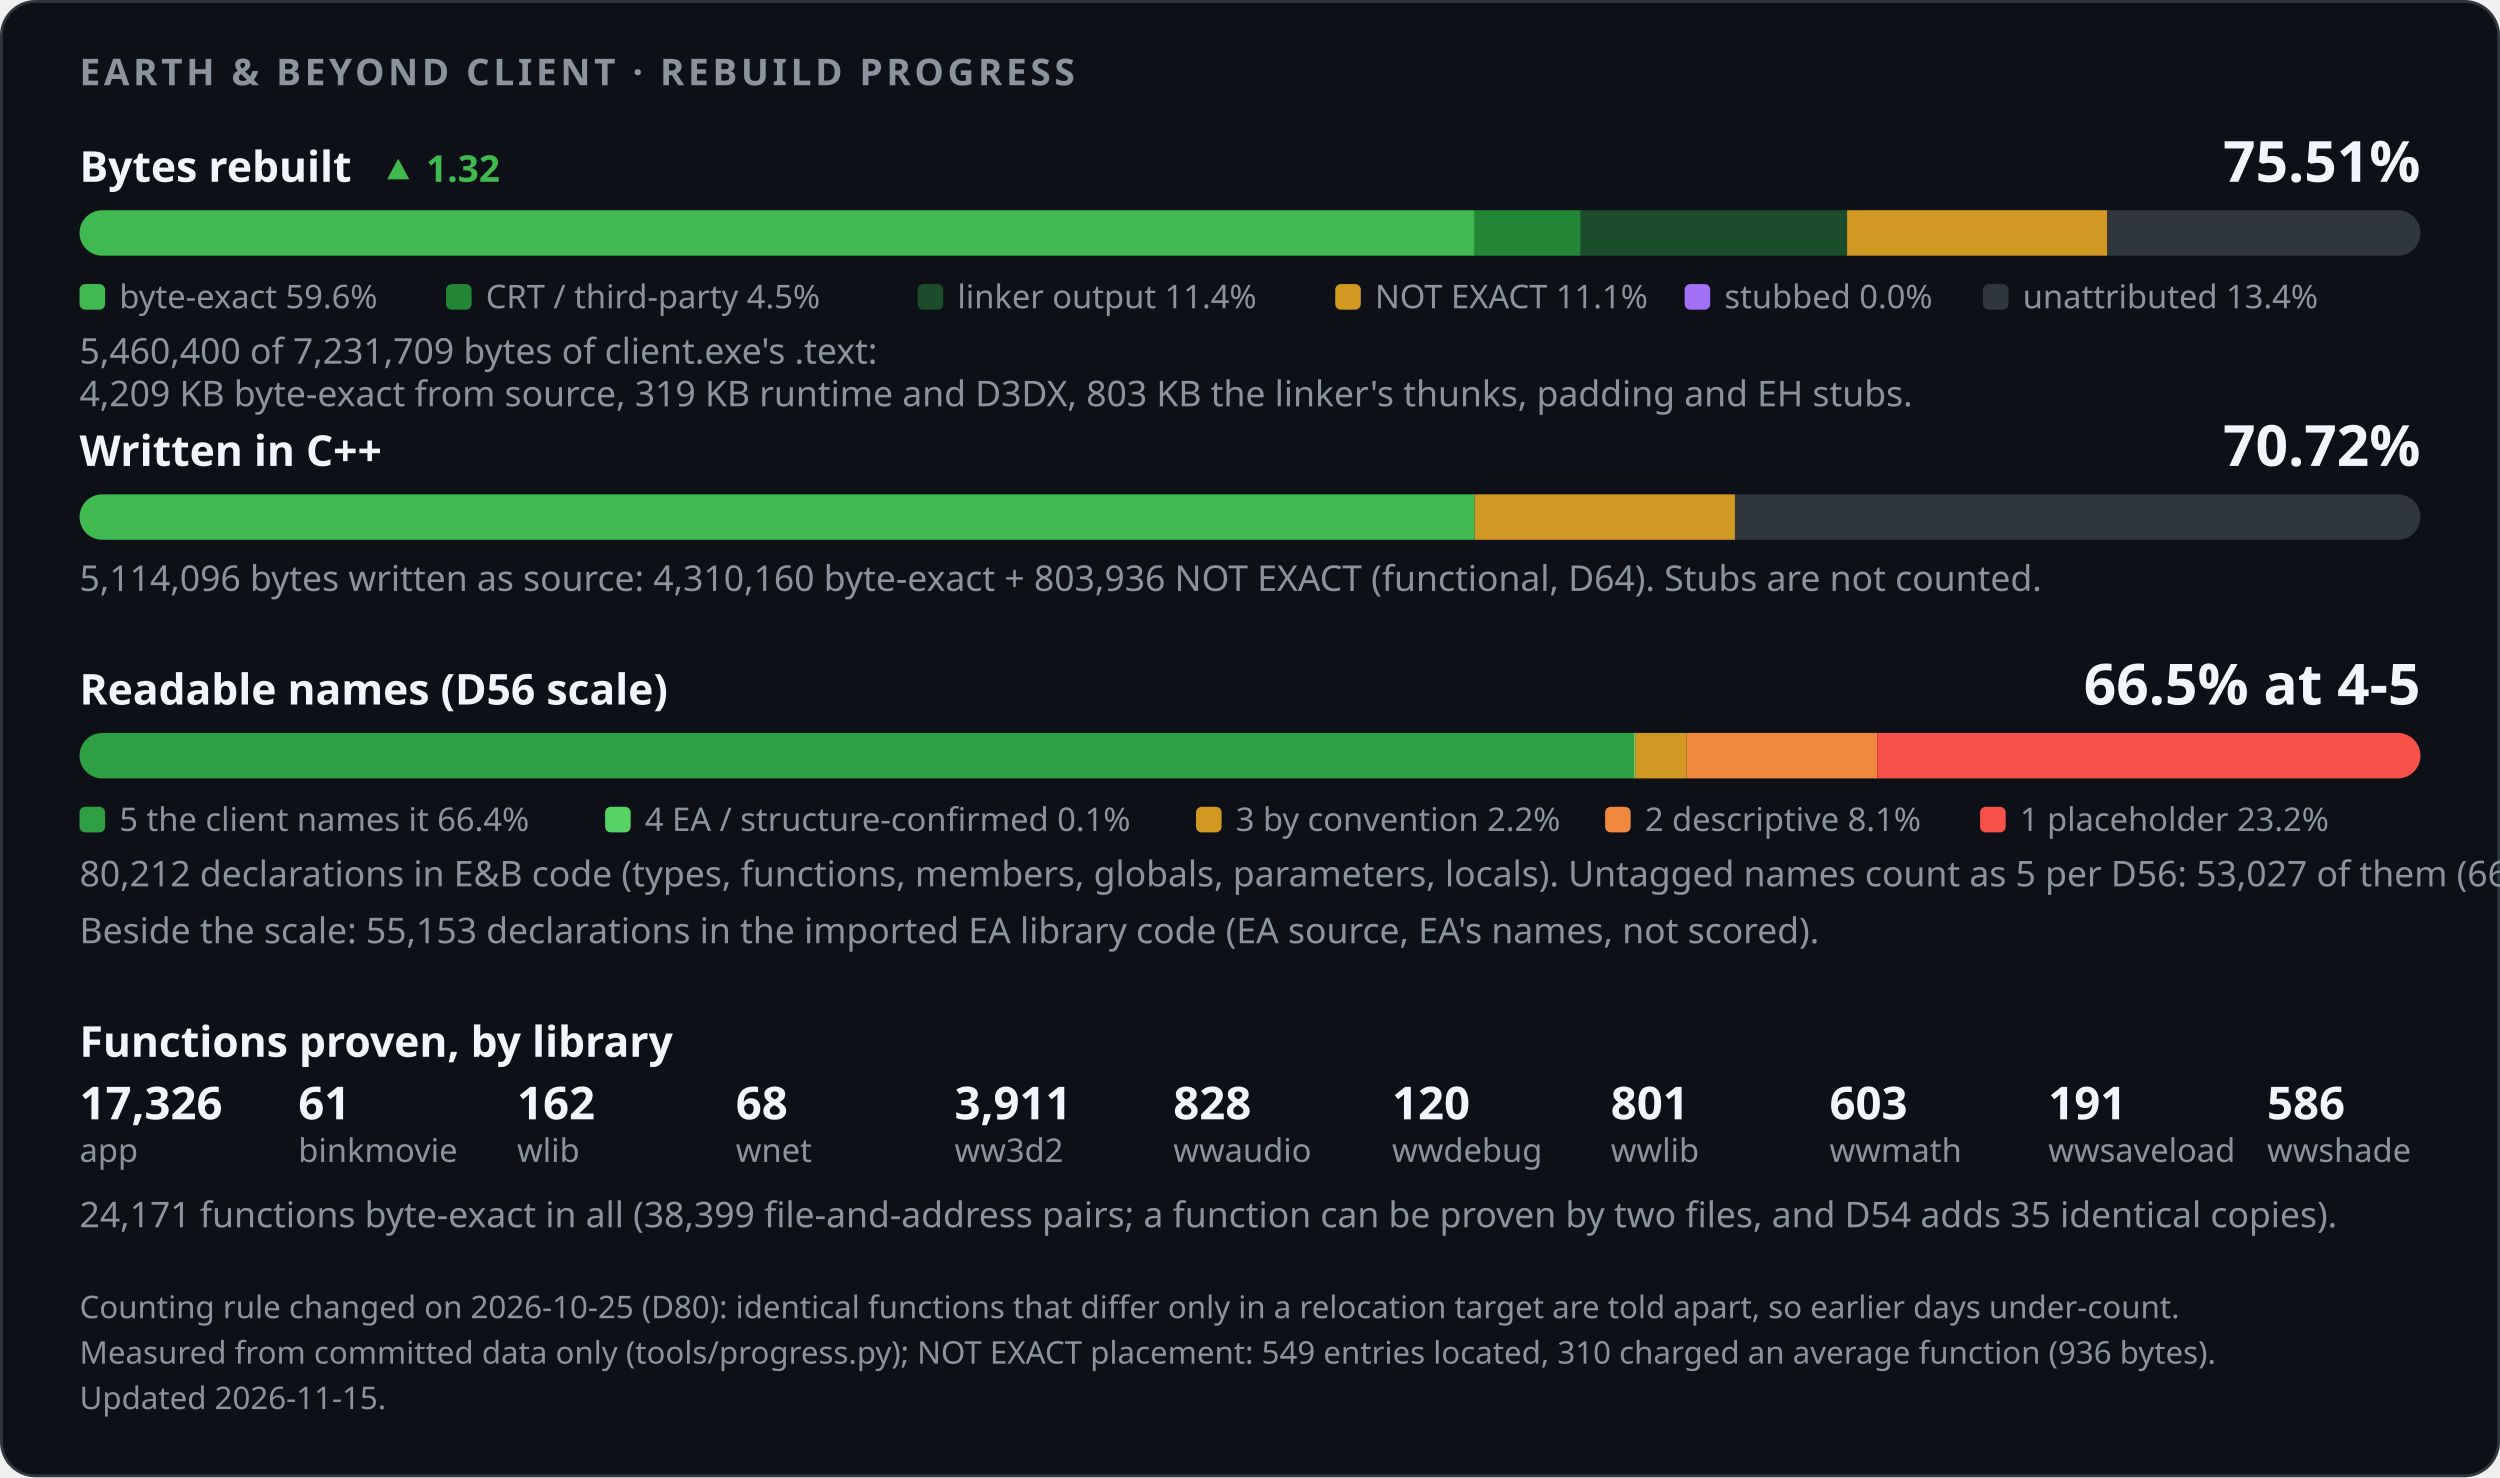
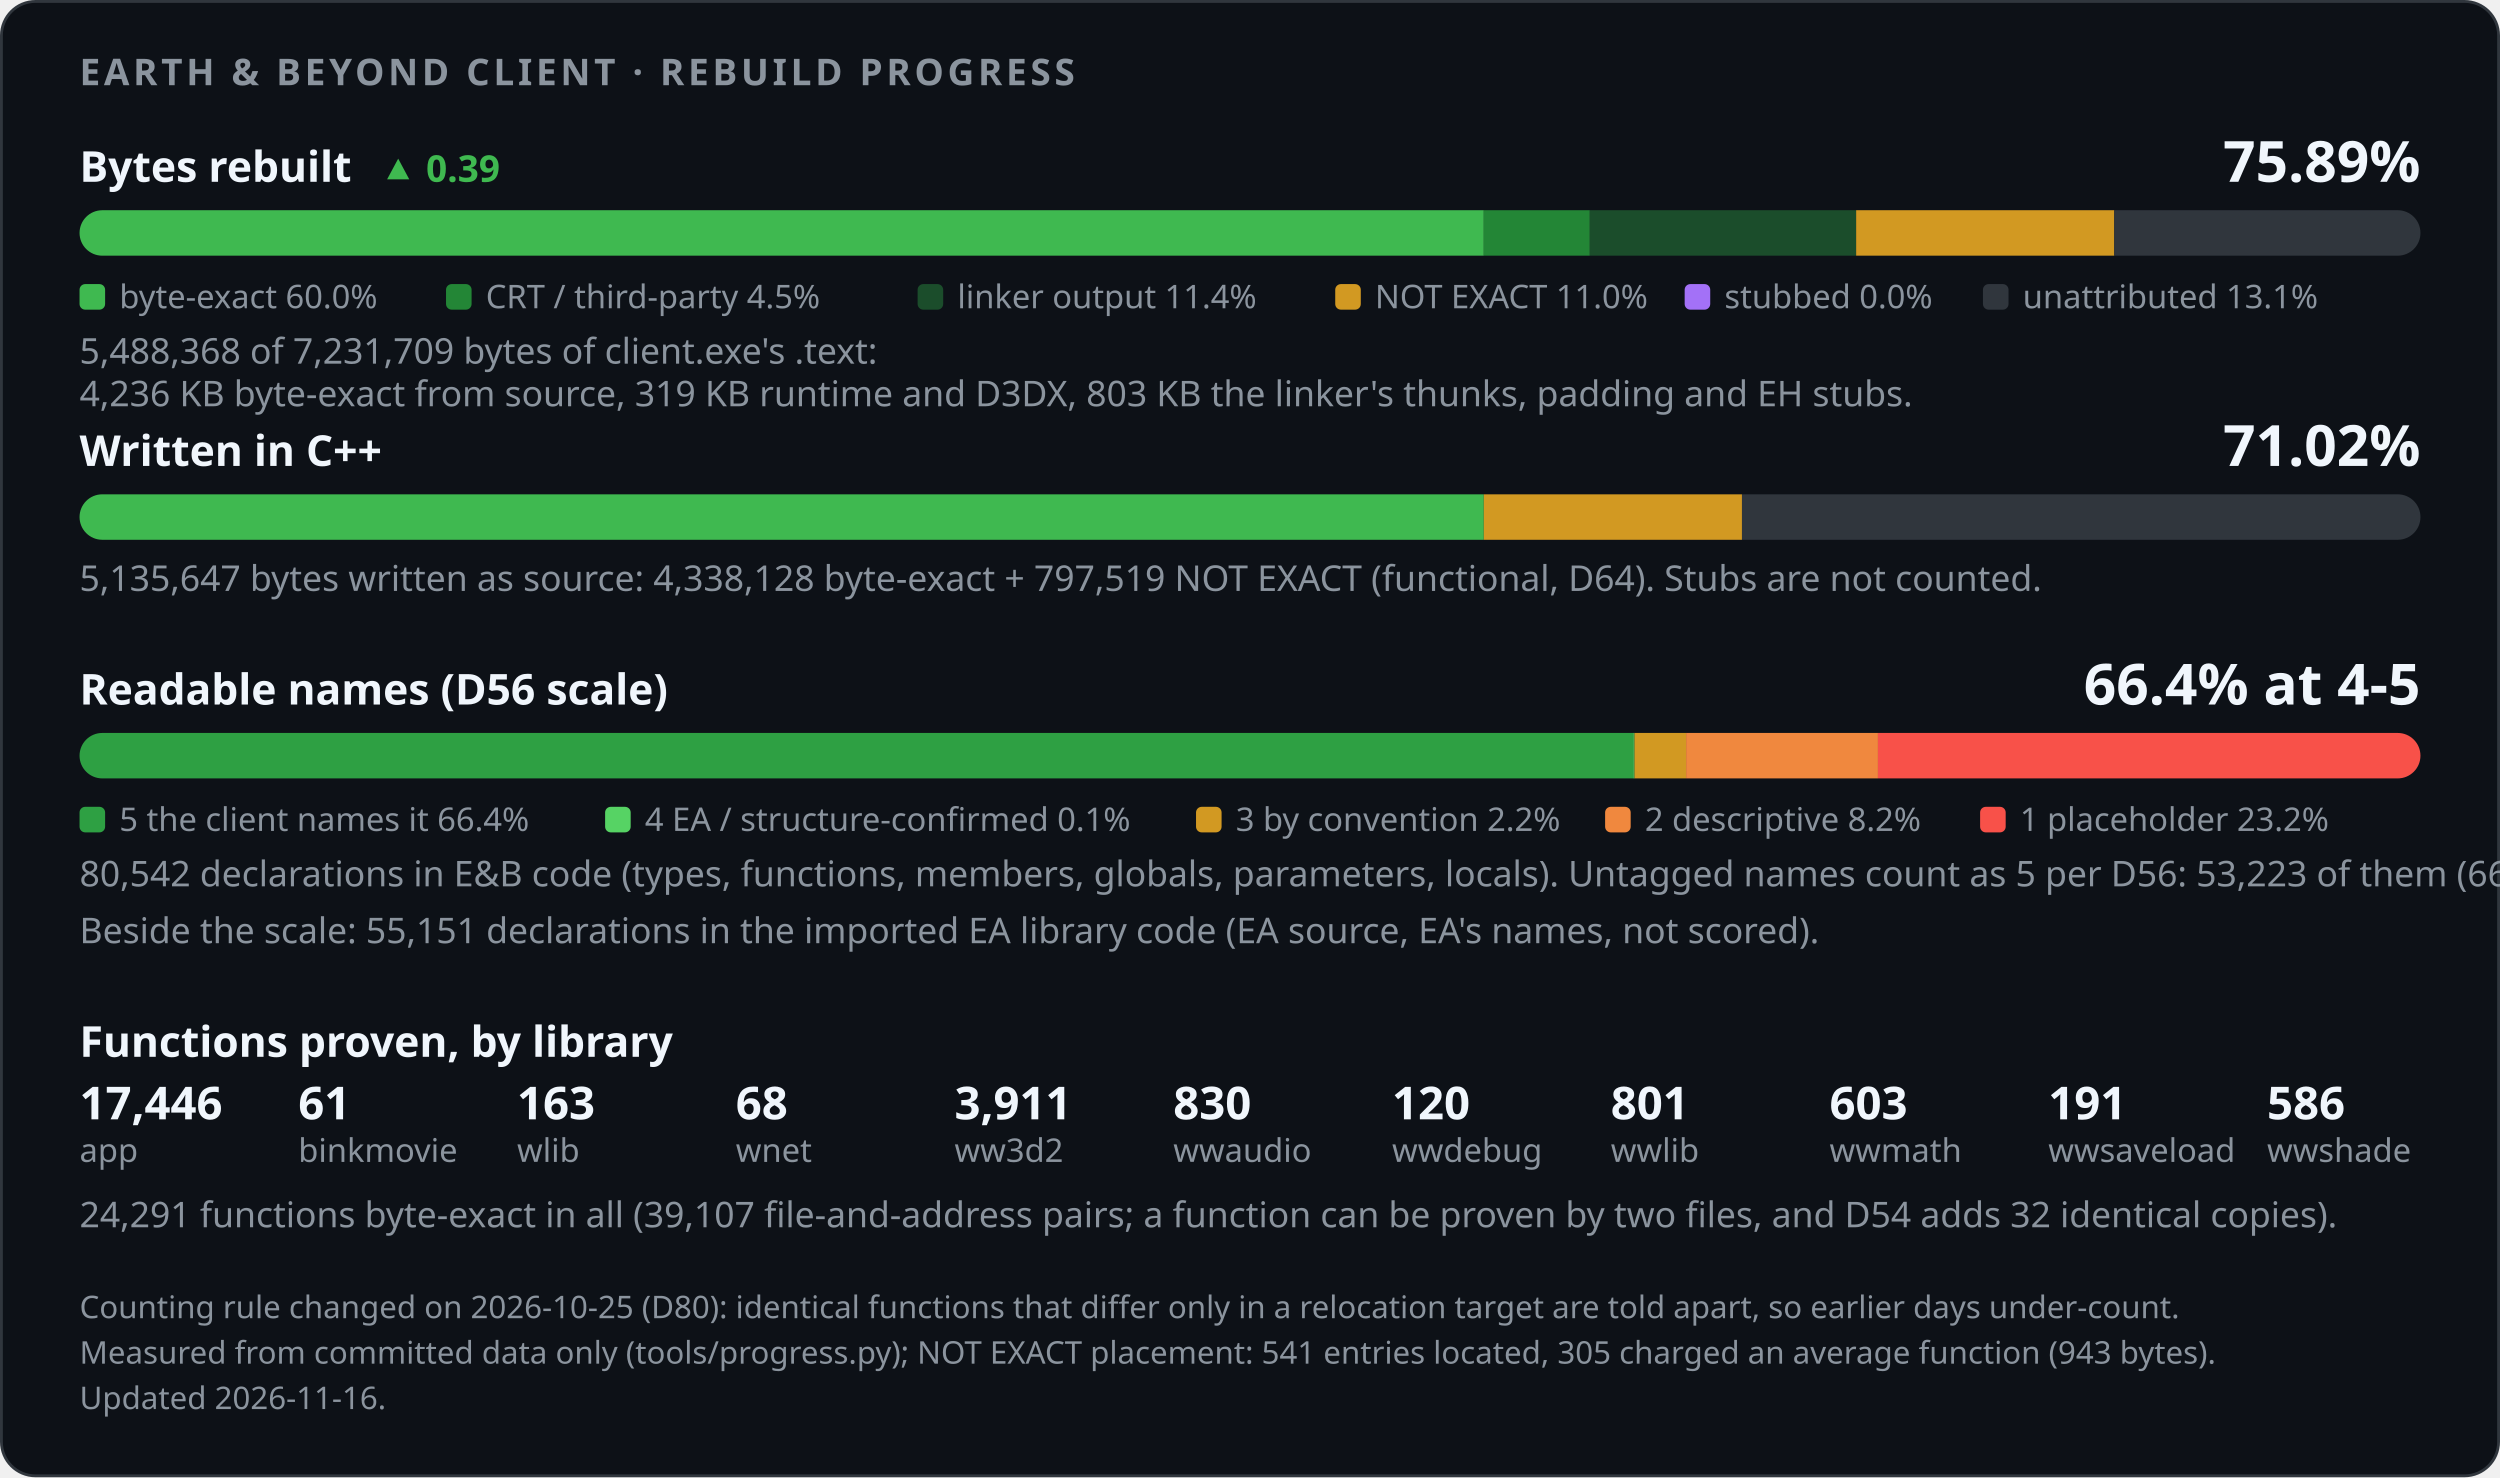
<svg xmlns="http://www.w3.org/2000/svg" width="880" height="520" viewBox="0 0 880 520" role="img" aria-labelledby="title desc">
  <style>
    .card { fill: #0d1117; stroke: #30363d; } .strong { fill: #f0f6fc; } .muted { fill: #8b949e; }
    .grid { stroke: #30363d; } .up { fill: #3fb950; } .down { fill: #f85149; }
    .s-exact { fill: #3fb950; } .s-notexact { fill: #d29922; } .s-stub { fill: #a371f7; }
    .s-third { fill: #238636; } .s-linker { fill: #1b4d2b; } .s-unattr { fill: #30363d; }
    .l-exact { stroke: #3fb950; } .l-written { stroke: #58a6ff; }
    @media (prefers-color-scheme: light) {
      .card { fill: #ffffff; stroke: #d0d7de; } .strong { fill: #1f2328; } .muted { fill: #59636e; }
      .grid { stroke: #d0d7de; } .up { fill: #1a7f37; } .down { fill: #cf222e; }
      .s-exact { fill: #1a7f37; } .s-third { fill: #4ac26b; } .s-linker { fill: #aceebb; } .s-unattr { fill: #d0d7de; }
      .l-exact { stroke: #1a7f37; } .l-written { stroke: #0969da; }
    }
  </style>
  <rect class="card" x="0.5" y="0.5" width="879" height="519" rx="12" />
  <g font-family="-apple-system,BlinkMacSystemFont,'Segoe UI','Noto Sans',Helvetica,Arial,sans-serif">
    <text x="28" y="30" class="muted" font-size="13" font-weight="600" letter-spacing="1.3">EARTH &amp; BEYOND CLIENT · REBUILD PROGRESS</text>
-     <text x="28" y="64" class="strong" font-size="15" font-weight="600">Bytes rebuilt<tspan class="up" dx="10" font-size="13" font-weight="600">▲ 1.32</tspan>
+     <text x="28" y="64" class="strong" font-size="15" font-weight="600">Bytes rebuilt<tspan class="up" dx="10" font-size="13" font-weight="600">▲ 0.39</tspan>
    </text>
-     <text x="852" y="64" class="strong" font-size="20" font-weight="700" text-anchor="end">75.51%</text>
+     <text x="852" y="64" class="strong" font-size="20" font-weight="700" text-anchor="end">75.89%</text>
    <clipPath id="clip74">
      <rect x="28" y="74" width="824" height="16" rx="8.0" />
    </clipPath>
    <g clip-path="url(#clip74)">
-       <rect x="28.00" y="74" width="491.11" height="16" class="s-exact" />
-       <rect x="519.11" y="74" width="37.32" height="16" class="s-third" />
-       <rect x="556.43" y="74" width="93.74" height="16" class="s-linker" />
-       <rect x="650.17" y="74" width="91.60" height="16" class="s-notexact" />
-       <rect x="741.77" y="74" width="0.00" height="16" class="s-stub" />
-       <rect x="741.78" y="74" width="110.22" height="16" class="s-unattr" />
+       <rect x="28.00" y="74" width="494.30" height="16" class="s-exact" />
+       <rect x="522.30" y="74" width="37.32" height="16" class="s-third" />
+       <rect x="559.62" y="74" width="93.74" height="16" class="s-linker" />
+       <rect x="653.36" y="74" width="90.87" height="16" class="s-notexact" />
+       <rect x="744.23" y="74" width="0.00" height="16" class="s-stub" />
+       <rect x="744.23" y="74" width="107.77" height="16" class="s-unattr" />
    </g>
    <rect x="28" y="100" width="9" height="9" rx="2" class="s-exact" />
-     <text x="42" y="108.5" class="muted" font-size="11.5">byte-exact 59.6%</text>
+     <text x="42" y="108.5" class="muted" font-size="11.5">byte-exact 60.0%</text>
    <rect x="157" y="100" width="9" height="9" rx="2" class="s-third" />
    <text x="171" y="108.5" class="muted" font-size="11.5">CRT / third-party 4.5%</text>
    <rect x="323" y="100" width="9" height="9" rx="2" class="s-linker" />
    <text x="337" y="108.5" class="muted" font-size="11.5">linker output 11.4%</text>
    <rect x="470" y="100" width="9" height="9" rx="2" class="s-notexact" />
-     <text x="484" y="108.5" class="muted" font-size="11.5">NOT EXACT 11.1%</text>
+     <text x="484" y="108.5" class="muted" font-size="11.5">NOT EXACT 11.0%</text>
    <rect x="593" y="100" width="9" height="9" rx="2" class="s-stub" />
    <text x="607" y="108.5" class="muted" font-size="11.5">stubbed 0.0%</text>
    <rect x="698" y="100" width="9" height="9" rx="2" class="s-unattr" />
-     <text x="712" y="108.5" class="muted" font-size="11.5">unattributed 13.4%</text>
-     <text x="28" y="128" class="muted" font-size="12.5">5,460,400 of 7,231,709 bytes of client.exe's .text:</text>
-     <text x="28" y="143" class="muted" font-size="12.5">4,209 KB byte-exact from source, 319 KB runtime and D3DX, 803 KB the linker's thunks, padding and EH stubs.</text>
+     <text x="712" y="108.5" class="muted" font-size="11.5">unattributed 13.1%</text>
+     <text x="28" y="128" class="muted" font-size="12.5">5,488,368 of 7,231,709 bytes of client.exe's .text:</text>
+     <text x="28" y="143" class="muted" font-size="12.5">4,236 KB byte-exact from source, 319 KB runtime and D3DX, 803 KB the linker's thunks, padding and EH stubs.</text>
    <text x="28" y="164" class="strong" font-size="15" font-weight="600">Written in C++</text>
-     <text x="852" y="164" class="strong" font-size="20" font-weight="700" text-anchor="end">70.72%</text>
+     <text x="852" y="164" class="strong" font-size="20" font-weight="700" text-anchor="end">71.02%</text>
    <clipPath id="clip174">
      <rect x="28" y="174" width="824" height="16" rx="8.0" />
    </clipPath>
    <g clip-path="url(#clip174)">
-       <rect x="28.00" y="174" width="491.11" height="16" class="s-exact" />
-       <rect x="519.11" y="174" width="91.60" height="16" class="s-notexact" />
-       <rect x="610.71" y="174" width="241.29" height="16" class="s-unattr" />
+       <rect x="28.00" y="174" width="494.30" height="16" class="s-exact" />
+       <rect x="522.30" y="174" width="90.87" height="16" class="s-notexact" />
+       <rect x="613.17" y="174" width="238.83" height="16" class="s-unattr" />
    </g>
-     <text x="28" y="208" class="muted" font-size="12.5">5,114,096 bytes written as source: 4,310,160 byte-exact + 803,936 NOT EXACT (functional, D64). Stubs are not counted.</text>
+     <text x="28" y="208" class="muted" font-size="12.5">5,135,647 bytes written as source: 4,338,128 byte-exact + 797,519 NOT EXACT (functional, D64). Stubs are not counted.</text>
    <text x="28" y="248" class="strong" font-size="15" font-weight="600">Readable names (D56 scale)</text>
-     <text x="852" y="248" class="strong" font-size="20" font-weight="700" text-anchor="end">66.5% at 4-5</text>
+     <text x="852" y="248" class="strong" font-size="20" font-weight="700" text-anchor="end">66.4% at 4-5</text>
    <clipPath id="clip258">
      <rect x="28" y="258" width="824" height="16" rx="8.0" />
    </clipPath>
    <g clip-path="url(#clip258)">
-       <rect x="28.00" y="258" width="547.15" height="16" fill="#2ea043" />
-       <rect x="575.15" y="258" width="0.42" height="16" fill="#56d364" />
-       <rect x="575.57" y="258" width="18.17" height="16" fill="#d29922" />
-       <rect x="593.74" y="258" width="67.06" height="16" fill="#f0883e" />
-       <rect x="660.80" y="258" width="191.20" height="16" fill="#f85149" />
+       <rect x="28.00" y="258" width="546.92" height="16" fill="#2ea043" />
+       <rect x="574.92" y="258" width="0.44" height="16" fill="#56d364" />
+       <rect x="575.36" y="258" width="18.14" height="16" fill="#d29922" />
+       <rect x="593.50" y="258" width="67.54" height="16" fill="#f0883e" />
+       <rect x="661.04" y="258" width="190.96" height="16" fill="#f85149" />
    </g>
    <rect x="28" y="284" width="9" height="9" rx="2" fill="#2ea043" />
    <text x="42" y="292.5" class="muted" font-size="11.5">5 the client names it 66.4%</text>
    <rect x="213" y="284" width="9" height="9" rx="2" fill="#56d364" />
    <text x="227" y="292.5" class="muted" font-size="11.5">4 EA / structure-confirmed 0.1%</text>
    <rect x="421" y="284" width="9" height="9" rx="2" fill="#d29922" />
    <text x="435" y="292.5" class="muted" font-size="11.5">3 by convention 2.2%</text>
    <rect x="565" y="284" width="9" height="9" rx="2" fill="#f0883e" />
-     <text x="579" y="292.5" class="muted" font-size="11.5">2 descriptive 8.1%</text>
+     <text x="579" y="292.5" class="muted" font-size="11.5">2 descriptive 8.2%</text>
    <rect x="697" y="284" width="9" height="9" rx="2" fill="#f85149" />
    <text x="711" y="292.5" class="muted" font-size="11.5">1 placeholder 23.2%</text>
-     <text x="28" y="312" class="muted" font-size="12.5">80,212 declarations in E&amp;B code (types, functions, members, globals, parameters, locals). Untagged names count as 5 per D56: 53,027 of them (66.1%).</text>
-     <text x="28" y="332" class="muted" font-size="12.5">Beside the scale: 55,153 declarations in the imported EA library code (EA source, EA's names, not scored).</text>
+     <text x="28" y="312" class="muted" font-size="12.5">80,542 declarations in E&amp;B code (types, functions, members, globals, parameters, locals). Untagged names count as 5 per D56: 53,223 of them (66.1%).</text>
+     <text x="28" y="332" class="muted" font-size="12.5">Beside the scale: 55,151 declarations in the imported EA library code (EA source, EA's names, not scored).</text>
    <text x="28" y="372" class="strong" font-size="15" font-weight="600">Functions proven, by library</text>
-     <text x="28" y="394" class="strong" font-size="16" font-weight="700">17,326</text>
+     <text x="28" y="394" class="strong" font-size="16" font-weight="700">17,446</text>
    <text x="28" y="409" class="muted" font-size="11.5">app</text>
    <text x="105" y="394" class="strong" font-size="16" font-weight="700">61</text>
    <text x="105" y="409" class="muted" font-size="11.5">binkmovie</text>
-     <text x="182" y="394" class="strong" font-size="16" font-weight="700">162</text>
+     <text x="182" y="394" class="strong" font-size="16" font-weight="700">163</text>
    <text x="182" y="409" class="muted" font-size="11.5">wlib</text>
    <text x="259" y="394" class="strong" font-size="16" font-weight="700">68</text>
    <text x="259" y="409" class="muted" font-size="11.5">wnet</text>
    <text x="336" y="394" class="strong" font-size="16" font-weight="700">3,911</text>
    <text x="336" y="409" class="muted" font-size="11.5">ww3d2</text>
-     <text x="413" y="394" class="strong" font-size="16" font-weight="700">828</text>
+     <text x="413" y="394" class="strong" font-size="16" font-weight="700">830</text>
    <text x="413" y="409" class="muted" font-size="11.5">wwaudio</text>
    <text x="490" y="394" class="strong" font-size="16" font-weight="700">120</text>
    <text x="490" y="409" class="muted" font-size="11.5">wwdebug</text>
    <text x="567" y="394" class="strong" font-size="16" font-weight="700">801</text>
    <text x="567" y="409" class="muted" font-size="11.5">wwlib</text>
    <text x="644" y="394" class="strong" font-size="16" font-weight="700">603</text>
    <text x="644" y="409" class="muted" font-size="11.5">wwmath</text>
    <text x="721" y="394" class="strong" font-size="16" font-weight="700">191</text>
    <text x="721" y="409" class="muted" font-size="11.5">wwsaveload</text>
    <text x="798" y="394" class="strong" font-size="16" font-weight="700">586</text>
    <text x="798" y="409" class="muted" font-size="11.5">wwshade</text>
-     <text x="28" y="432" class="muted" font-size="12.5">24,171 functions byte-exact in all (38,399 file-and-address pairs; a function can be proven by two files, and D54 adds 35 identical copies).</text>
+     <text x="28" y="432" class="muted" font-size="12.5">24,291 functions byte-exact in all (39,107 file-and-address pairs; a function can be proven by two files, and D54 adds 32 identical copies).</text>
    <text x="28" y="464" class="muted" font-size="11">Counting rule changed on 2026-10-25 (D80): identical functions that differ only in a relocation target are told apart, so earlier days under-count.</text>
-     <text x="28" y="480" class="muted" font-size="11">Measured from committed data only (tools/progress.py); NOT EXACT placement: 549 entries located, 310 charged an average function (936 bytes).</text>
-     <text x="28" y="496" class="muted" font-size="11">Updated 2026-11-15.</text>
+     <text x="28" y="480" class="muted" font-size="11">Measured from committed data only (tools/progress.py); NOT EXACT placement: 541 entries located, 305 charged an average function (943 bytes).</text>
+     <text x="28" y="496" class="muted" font-size="11">Updated 2026-11-16.</text>
  </g>
</svg>
